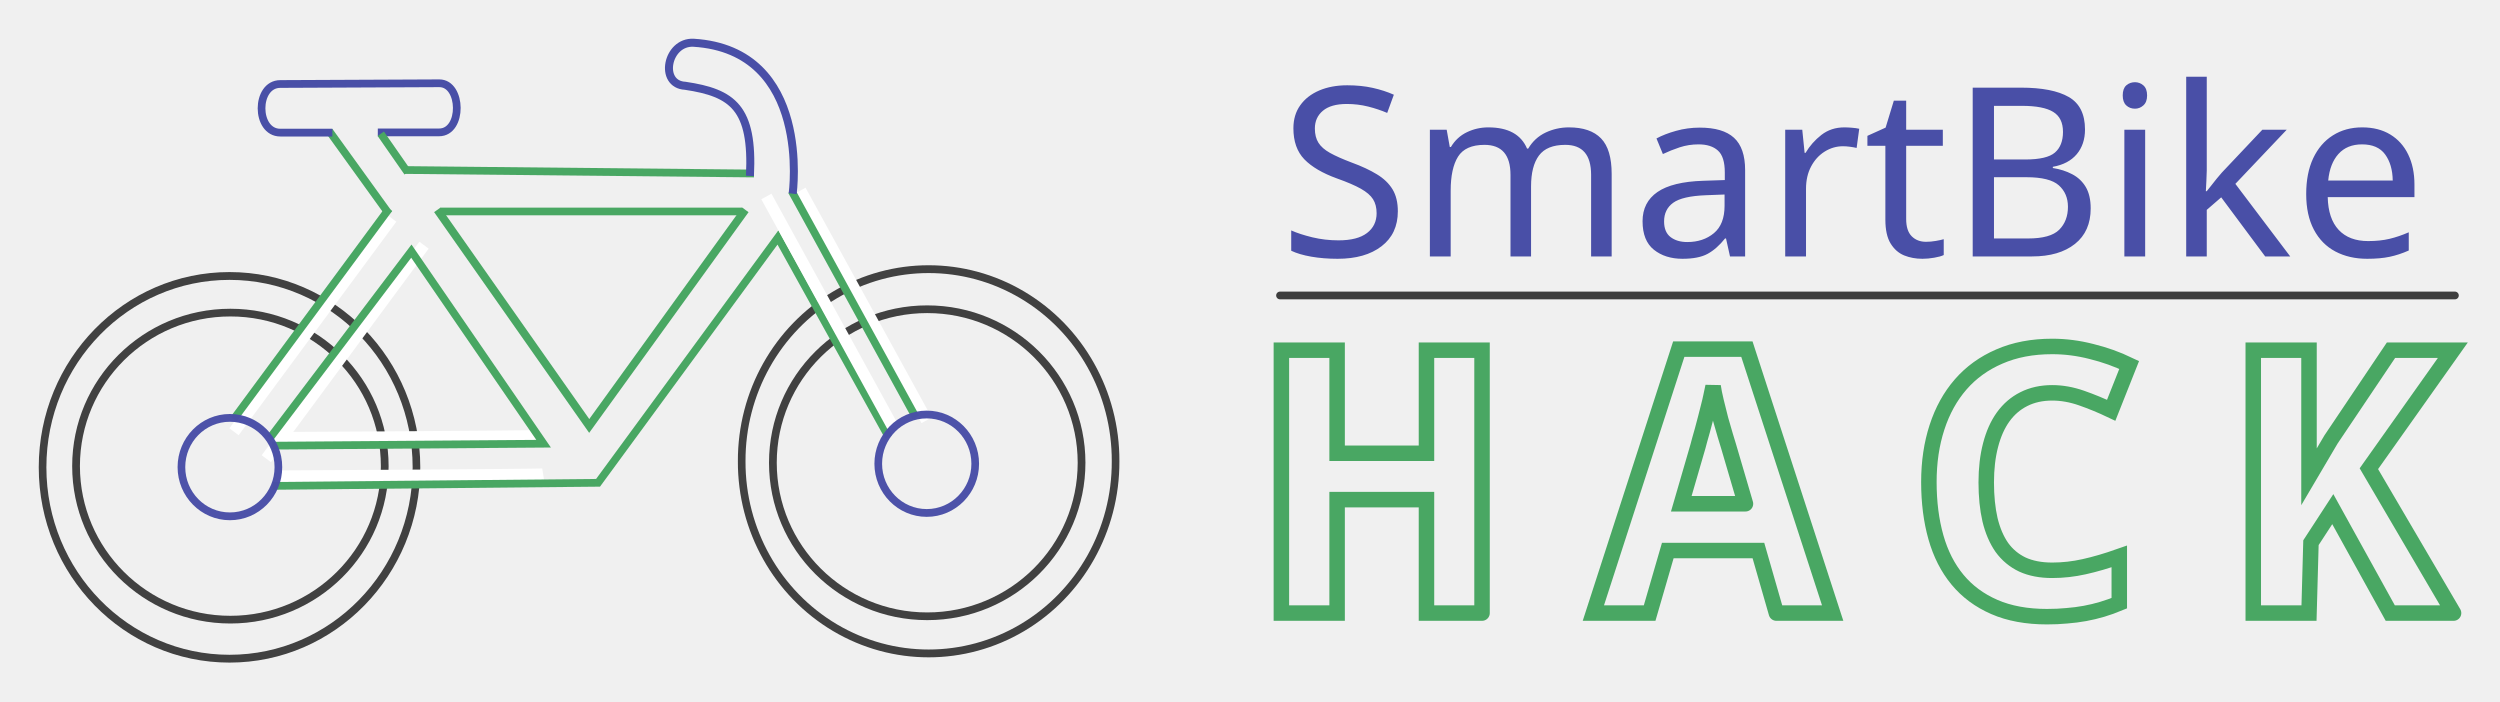
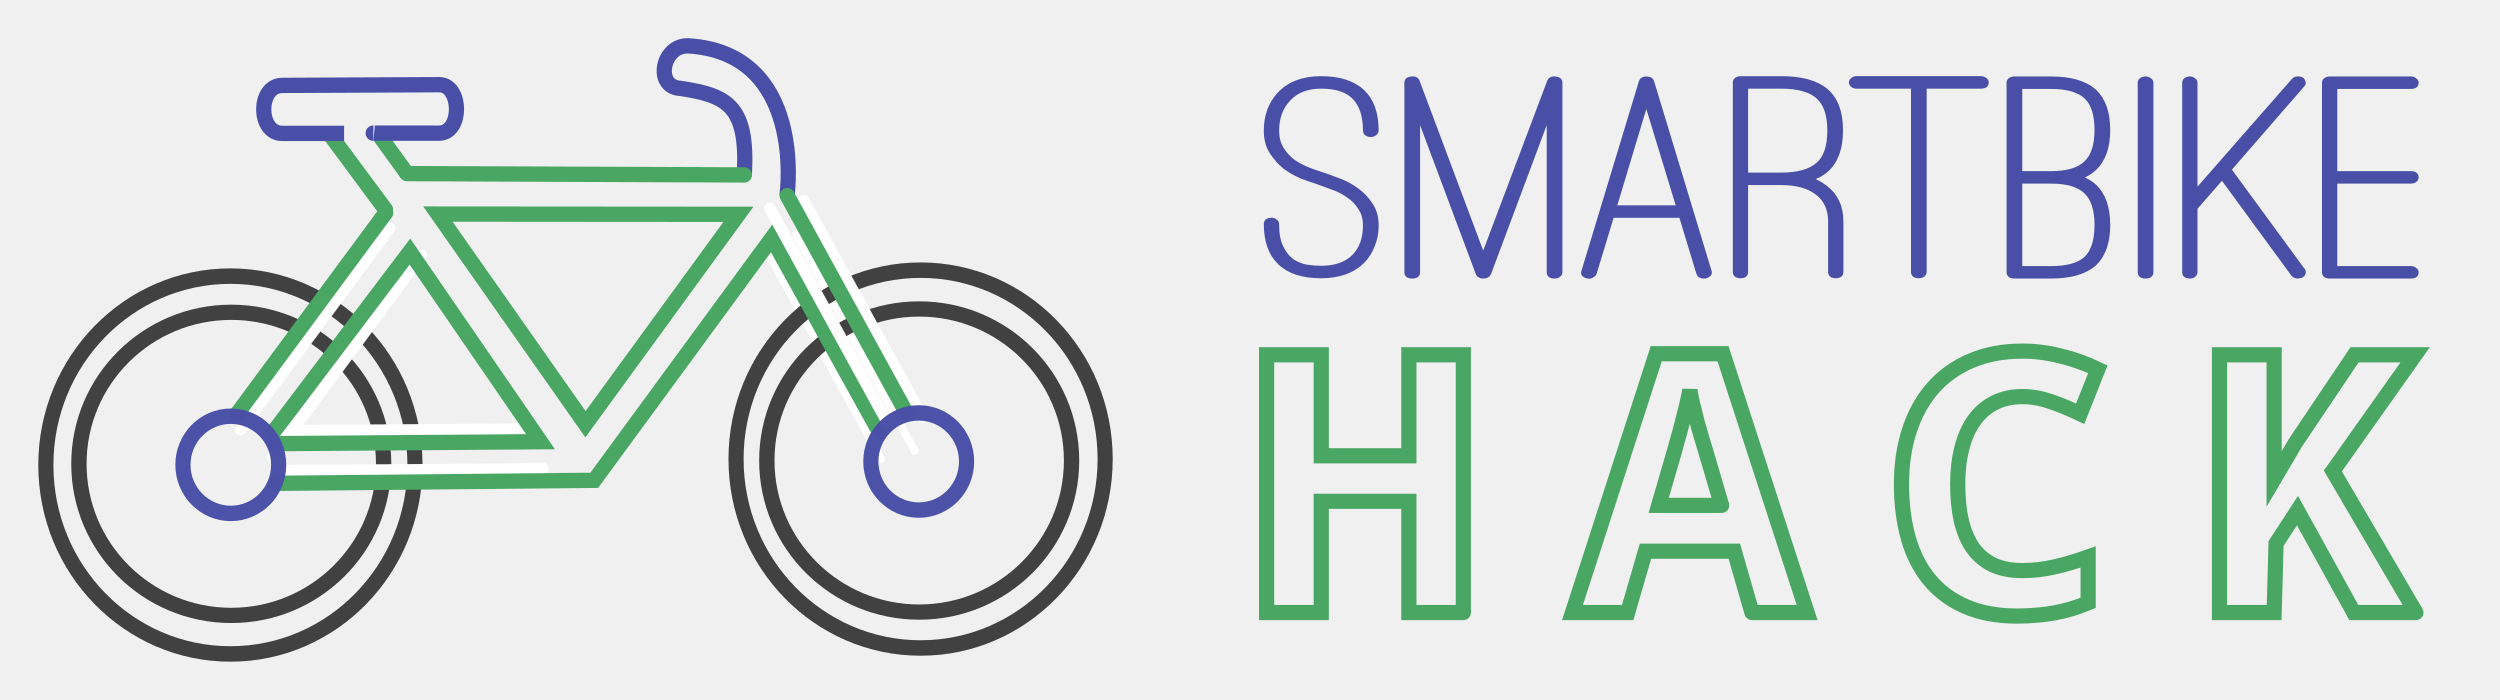
- <svg xmlns="http://www.w3.org/2000/svg" xmlns:ns1="http://www.openswatchbook.org/uri/2009/osb" width="645.913" height="181.181" id="svg2" version="1.1">
+ <svg xmlns="http://www.w3.org/2000/svg" xmlns:ns1="http://www.openswatchbook.org/uri/2009/osb" width="654.279" height="183.147" id="svg2" version="1.1">
  <defs id="defs4">
    <marker orient="auto" refY="0" refX="0" id="StopL" style="overflow:visible">
      <path id="path4541" d="M 0,5.65 0,-5.65" style="fill:none;stroke:#000000;stroke-width:1pt" transform="scale(0.8,0.8)" />
    </marker>
    <marker orient="auto" refY="0" refX="0" id="Torso" style="overflow:visible">
      <g id="g4584" transform="scale(0.7,0.7)">
        <path id="path4586" d="m -4.779,-3.24 c 2.35,0.366 5.3,1.938 5.037,3.627 C -0.005,2.078 -2.213,2.618 -4.563,2.252 -6.913,1.886 -8.521,0.752 -8.258,-0.938 -7.995,-2.628 -7.13,-3.605 -4.779,-3.24 z" style="fill:none;stroke:#000000;stroke-width:1.25" />
        <path id="path4588" d="M 4.46,0.089 C -2.556,-4.378 5.225,-3.906 -0.848,-8.72" style="fill:none;stroke:#000000;stroke-width:1pt" />
        <path id="path4590" d="M 4.93,0.058 C -1.387,1.749 1.803,5.478 -4.945,7.546" style="fill:none;stroke:#000000;stroke-width:1pt" />
        <rect id="rect4592" transform="matrix(0.527536,-0.849533,0.887668,0.460484,0,0)" y="-1.741" x="-10.392" height="2.761" width="2.637" style="fill-rule:evenodd;stroke-width:1pt" />
        <rect id="rect4594" transform="matrix(0.671205,-0.741272,0.790802,0.612072,0,0)" y="-7.963" x="4.959" height="2.861" width="2.733" style="fill-rule:evenodd;stroke-width:1pt" />
        <path id="path4596" transform="matrix(0,-1.109517,1.109517,0,25.96648,19.71619)" d="m 16.78,-28.685 a 0.607,0.607 0 1 0 -1.215,0 0.607,0.607 0 1 0 1.215,0 z" style="fill:#ff0000;fill-opacity:0.75;fill-rule:evenodd;stroke:#000000;stroke-width:1pt" />
        <path id="path4598" transform="matrix(0,-1.109517,1.109517,0,26.8245,16.99126)" d="m 16.78,-28.685 a 0.607,0.607 0 1 0 -1.215,0 0.607,0.607 0 1 0 1.215,0 z" style="fill:#ff0000;fill-opacity:0.75;fill-rule:evenodd;stroke:#000000;stroke-width:1pt" />
      </g>
    </marker>
    <marker orient="auto" refY="0" refX="0" id="Arrow1Mend" style="overflow:visible">
      <path id="path4381" d="M 0,0 5,-5 -12.5,0 5,5 0,0 z" style="fill-rule:evenodd;stroke:#000000;stroke-width:1pt" transform="matrix(-0.4,0,0,-0.4,-4,0)" />
    </marker>
    <marker orient="auto" refY="0" refX="0" id="Arrow1Send" style="overflow:visible">
      <path id="path4387" d="M 0,0 5,-5 -12.5,0 5,5 0,0 z" style="fill-rule:evenodd;stroke:#000000;stroke-width:1pt" transform="matrix(-0.2,0,0,-0.2,-1.2,0)" />
    </marker>
    <marker orient="auto" refY="0" refX="0" id="Arrow1Lstart" style="overflow:visible">
      <path id="path4372" d="M 0,0 5,-5 -12.5,0 5,5 0,0 z" style="fill-rule:evenodd;stroke:#000000;stroke-width:1pt" transform="matrix(0.8,0,0,0.8,10,0)" />
    </marker>
    <linearGradient id="linearGradient3773" ns1:paint="solid">
      <stop style="stop-color:#000000;stop-opacity:1;" offset="0" id="stop3775" />
    </linearGradient>
+     <filter id="filter8454" color-interpolation-filters="sRGB">
+       <feGaussianBlur stdDeviation="1.518" id="feGaussianBlur8456" />
+     </filter>
  </defs>
-   <g id="layer1" transform="translate(-32.83515,-397.8918)">
-     <g id="g4206" transform="matrix(-0.9948529,0,0,1,358.6966,38.47861)" style="stroke:#49a763;stroke-opacity:1">
-       <path d="m 365,513.076 a 61.429,61.429 0 1 1 -122.857,0 61.429,61.429 0 1 1 122.857,0 z" id="path2985-9-9-5-5" style="opacity:0.98;fill:none;stroke:#3d3d3d;stroke-width:2.508;stroke-linecap:round;stroke-linejoin:bevel;stroke-miterlimit:4;stroke-opacity:1;stroke-dasharray:none" transform="matrix(0.790351,0,0,0.8048467,-153.55,65.64761)" />
-       <path d="m 365,513.076 c 0,33.926 -27.503,61.429 -61.429,61.429 -33.926,0 -61.429,-27.503 -61.429,-61.429 0,-33.926 27.503,-61.429 61.429,-61.429 33.926,0 61.429,27.503 61.429,61.429 z" id="path2985-9-9-3" style="opacity:0.98;fill:none;stroke:#3d3d3d;stroke-width:3.081;stroke-linecap:round;stroke-linejoin:bevel;stroke-miterlimit:4;stroke-opacity:1;stroke-dasharray:none" transform="matrix(0.6525053,0,0,0.6457073,-111.3351,147.6771)" />
-       <path d="m 365,513.076 c 0,33.926 -27.503,61.429 -61.429,61.429 -33.926,0 -61.429,-27.503 -61.429,-61.429 0,-33.926 27.503,-61.429 61.429,-61.429 33.926,0 61.429,27.503 61.429,61.429 z" id="path2985-9-9-5" style="opacity:0.98;fill:none;stroke:#3d3d3d;stroke-width:2.508;stroke-linecap:round;stroke-linejoin:bevel;stroke-miterlimit:4;stroke-opacity:1;stroke-dasharray:none" transform="matrix(0.790351,0,0,0.8048467,28.01496,67.20818)" />
-       <path d="m 365,513.076 c 0,33.926 -27.503,61.429 -61.429,61.429 -33.926,0 -61.429,-27.503 -61.429,-61.429 0,-33.926 27.503,-61.429 61.429,-61.429 33.926,0 61.429,27.503 61.429,61.429 z" id="path2985-9-9" style="opacity:0.98;fill:none;stroke:#3d3d3d;stroke-width:3.081;stroke-linecap:round;stroke-linejoin:bevel;stroke-miterlimit:4;stroke-opacity:1;stroke-dasharray:none" transform="matrix(0.6525053,0,0,0.6457073,69.63254,148.5469)" />
-       <path id="path4186-8" d="m 186.491,481.932 c 1.1,0.175 68.025,0.525 68.025,0.525" style="fill:none;stroke:#ffffff;stroke-width:3.01;stroke-linecap:butt;stroke-linejoin:miter;stroke-miterlimit:4;stroke-opacity:1;stroke-dasharray:none" />
-       <path id="path4186" d="m 188.041,472.01 c 1.1,0.175 68.025,0.525 68.025,0.525" style="fill:none;stroke:#ffffff;stroke-width:3.01;stroke-linecap:butt;stroke-linejoin:miter;stroke-miterlimit:4;stroke-opacity:1;stroke-dasharray:none" />
-       <path id="path3966-3" d="M 257.487,476.718 218.325,423.962" style="fill:none;stroke:#ffffff;stroke-width:3;stroke-linecap:square;stroke-linejoin:miter;stroke-miterlimit:4;stroke-opacity:1;stroke-dasharray:none" />
-       <path id="path3966-4" d="M 265.879,469.754 226.718,416.998" style="fill:none;stroke:#ffffff;stroke-width:3;stroke-linecap:square;stroke-linejoin:miter;stroke-miterlimit:4;stroke-opacity:1;stroke-dasharray:none" />
-       <path id="path3974" d="m 97.257,471.432 28.255,-50.667 46.72,63.387 83.493,0.788" style="fill:none;stroke:#49a763;stroke-width:2;stroke-linecap:square;stroke-linejoin:miter;stroke-miterlimit:4;stroke-opacity:1;stroke-dasharray:none" />
-       <path id="path3976" d="m 255.872,474.555 -69.498,-0.505 34.345,-49.75 36.113,47.477" style="fill:none;stroke:#49a763;stroke-width:2;stroke-linecap:square;stroke-linejoin:miter;stroke-miterlimit:4;stroke-opacity:1;stroke-dasharray:none" />
-       <path id="path3966" d="M 266.257,466.891 227.095,414.135" style="fill:none;stroke:#49a763;stroke-width:2;stroke-linecap:square;stroke-linejoin:miter;stroke-miterlimit:4;stroke-opacity:1;stroke-dasharray:none" />
-       <path id="path3972-9-5" d="M 127.793,411.49 96.493,468.234" style="fill:none;stroke:#ffffff;stroke-width:3;stroke-linecap:square;stroke-linejoin:miter;stroke-miterlimit:4;stroke-opacity:1;stroke-dasharray:none" />
-       <path id="path3972-9" d="M 118.938,409.944 87.638,466.688" style="fill:none;stroke:#ffffff;stroke-width:3;stroke-linecap:square;stroke-linejoin:miter;stroke-miterlimit:4;stroke-opacity:1;stroke-dasharray:none" />
-       <path transform="matrix(0.958845,0,0,0.9684604,-25.15455,-26.44895)" d="m 318.703,523.042 c 0,7.253 -5.879,13.132 -13.132,13.132 -7.253,0 -13.132,-5.879 -13.132,-13.132 0,-7.253 5.879,-13.132 13.132,-13.132 7.253,0 13.132,5.879 13.132,13.132 z" id="path3783" style="opacity:0.98;fill:none;stroke:#494fa7;stroke-width:2.075;stroke-linecap:round;stroke-linejoin:bevel;stroke-miterlimit:4;stroke-opacity:1;stroke-dasharray:none" />
-       <path id="path3968" d="m 227.158,413.82 14.299,-19.729" style="fill:none;stroke:#49a763;stroke-width:2;stroke-linecap:square;stroke-linejoin:miter;stroke-miterlimit:4;stroke-opacity:1;stroke-dasharray:none" />
-       <path id="path3970" d="m 221.505,403.347 -88.767,0.884" style="fill:none;stroke:#49a763;stroke-width:2;stroke-linecap:square;stroke-linejoin:miter;stroke-miterlimit:4;stroke-opacity:1;stroke-dasharray:none" />
-       <path id="path3972" d="M 121.471,409.653 90.171,466.396" style="fill:none;stroke:#49a763;stroke-width:2;stroke-linecap:square;stroke-linejoin:miter;stroke-miterlimit:4;stroke-opacity:1;stroke-dasharray:none" />
-       <path id="path3978" d="m 213.361,414.467 -38.834,54.998 -39.93,-55" style="fill:none;stroke:#49a763;stroke-width:2.078;stroke-linecap:square;stroke-linejoin:miter;stroke-miterlimit:4;stroke-opacity:1;stroke-dasharray:none" />
-       <path id="path4023" d="m 132.783,404.864 c -0.879,-17.628 4.489,-21.456 16.813,-23.287 6.878,-0.351 4.772,-11.448 -2.154,-11.121 -30.862,1.887 -25.751,38.992 -25.751,38.992" style="fill:none;stroke:#494fa7;stroke-width:2.078;stroke-linecap:butt;stroke-linejoin:miter;stroke-miterlimit:3.6;stroke-opacity:1;stroke-dasharray:none" />
-       <path id="path4025" d="m 134.85,414.048 78.252,0" style="fill:none;stroke:#49a763;stroke-width:1.984;stroke-linecap:butt;stroke-linejoin:miter;stroke-miterlimit:4;stroke-opacity:1;stroke-dasharray:none" />
-       <path id="path4051" d="m 241.237,393.68 c 3.094,0 13.511,0 13.511,0 6.502,0 6.502,-12.564 0,-12.564 l -41.29,-0.189 c -5.957,0 -6.179,12.69 0.063,12.69 l 15.91,0" style="fill:none;stroke:#494fa7;stroke-width:2;stroke-linecap:butt;stroke-linejoin:miter;stroke-miterlimit:4;stroke-opacity:1;stroke-dasharray:none" />
-       <path transform="matrix(0.958845,0,0,0.9684604,-206.1222,-27.31879)" d="m 318.703,523.042 c 0,7.253 -5.879,13.132 -13.132,13.132 -7.253,0 -13.132,-5.879 -13.132,-13.132 0,-7.253 5.879,-13.132 13.132,-13.132 7.253,0 13.132,5.879 13.132,13.132 z" id="path3783-9" style="opacity:0.98;fill:none;stroke:#494fa7;stroke-width:2.075;stroke-linecap:round;stroke-linejoin:bevel;stroke-miterlimit:4;stroke-opacity:1;stroke-dasharray:none" />
-       <path id="path4112" d="m 221.689,403.931 6.972,-9.962" style="fill:none;stroke:#49a763;stroke-width:2;stroke-linecap:butt;stroke-linejoin:miter;stroke-miterlimit:4;stroke-opacity:1;stroke-dasharray:none" />
+   <g id="layer1" transform="translate(-31.83257,-396.9281)">
+     <g id="g4206" transform="matrix(-0.9948529,0,0,1,358.6966,38.47861)" style="stroke:#49a763;stroke-width:4.01;stroke-linecap:round;stroke-miterlimit:4;stroke-opacity:1;stroke-dasharray:none">
+       <path id="path3972-9-5-3" d="M 128.049,421.829 96.749,478.573" style="fill:none;stroke:#ffffff;stroke-width:2.005;stroke-linecap:round;stroke-linejoin:miter;stroke-miterlimit:4;stroke-opacity:1;stroke-dasharray:none" />
+       <path id="path3972-9-9" d="M 119.195,419.778 87.894,476.521" style="fill:none;stroke:#ffffff;stroke-width:2.005;stroke-linecap:round;stroke-linejoin:miter;stroke-miterlimit:4;stroke-opacity:1;stroke-dasharray:none" />
+       <path id="path4023" d="m 132.719,403.696 c -0.879,-17.628 4.553,-20.288 16.877,-22.119 6.878,-0.351 4.772,-11.448 -2.154,-11.121 -30.862,1.887 -25.973,38.677 -25.973,38.677" style="fill:none;stroke:#494fa7;stroke-width:4.01;stroke-linecap:round;stroke-linejoin:miter;stroke-miterlimit:4;stroke-opacity:1;stroke-dasharray:none" />
+       <path id="path4112" d="m 221.487,403.907 7.142,-9.812" style="fill:none;stroke:#49a763;stroke-width:4.01;stroke-linecap:butt;stroke-linejoin:miter;stroke-miterlimit:4;stroke-opacity:1;stroke-dasharray:none" />
+       <path d="m 365,513.076 c 0,33.926 -27.503,61.429 -61.429,61.429 -33.926,0 -61.429,-27.503 -61.429,-61.429 0,-33.926 27.503,-61.429 61.429,-61.429 33.926,0 61.429,27.503 61.429,61.429 z" id="path2985-9-9-5-5" style="opacity:0.98;fill:none;stroke:#3d3d3d;stroke-width:5.028;stroke-linecap:round;stroke-linejoin:bevel;stroke-miterlimit:4;stroke-opacity:1;stroke-dasharray:none" transform="matrix(0.790351,0,0,0.8048467,-153.55,65.64761)" />
+       <path d="m 365,513.076 c 0,33.926 -27.503,61.429 -61.429,61.429 -33.926,0 -61.429,-27.503 -61.429,-61.429 0,-33.926 27.503,-61.429 61.429,-61.429 33.926,0 61.429,27.503 61.429,61.429 z" id="path2985-9-9-3" style="opacity:0.98;fill:none;stroke:#3d3d3d;stroke-width:6.178;stroke-linecap:round;stroke-linejoin:bevel;stroke-miterlimit:4;stroke-opacity:1;stroke-dasharray:none" transform="matrix(0.6525053,0,0,0.6457073,-111.3351,147.6771)" />
+       <path d="m 365,513.076 c 0,33.926 -27.503,61.429 -61.429,61.429 -33.926,0 -61.429,-27.503 -61.429,-61.429 0,-33.926 27.503,-61.429 61.429,-61.429 33.926,0 61.429,27.503 61.429,61.429 z" id="path2985-9-9-5" style="opacity:0.98;fill:none;stroke:#3d3d3d;stroke-width:5.028;stroke-linecap:round;stroke-linejoin:bevel;stroke-miterlimit:4;stroke-opacity:1;stroke-dasharray:none" transform="matrix(0.790351,0,0,0.8048467,28.01496,67.20818)" />
+       <path d="m 365,513.076 c 0,33.926 -27.503,61.429 -61.429,61.429 -33.926,0 -61.429,-27.503 -61.429,-61.429 0,-33.926 27.503,-61.429 61.429,-61.429 33.926,0 61.429,27.503 61.429,61.429 z" id="path2985-9-9" style="opacity:0.98;fill:none;stroke:#3d3d3d;stroke-width:6.178;stroke-linecap:round;stroke-linejoin:bevel;stroke-miterlimit:4;stroke-opacity:1;stroke-dasharray:none" transform="matrix(0.6525053,0,0,0.6457073,69.63254,148.5469)" />
+       <path id="path4186-8" d="m 185.706,481.084 c 1.1,0.175 68.025,0.525 68.025,0.525" style="fill:none;stroke:#ffffff;stroke-width:3.008;stroke-linecap:round;stroke-linejoin:miter;stroke-miterlimit:4;stroke-opacity:1;stroke-dasharray:none" />
+       <path id="path4186" d="m 188.424,470.66 c 1.1,0.175 68.025,0.525 68.025,0.525" style="fill:none;stroke:#ffffff;stroke-width:3.008;stroke-linecap:round;stroke-linejoin:miter;stroke-miterlimit:4;stroke-opacity:1;stroke-dasharray:none" />
+       <path id="path3966-3" d="M 256.852,478.061 217.69,425.305" style="fill:none;stroke:#ffffff;stroke-width:3.008;stroke-linecap:round;stroke-linejoin:miter;stroke-miterlimit:4;stroke-opacity:1;stroke-dasharray:none" />
+       <path id="path3966-4" d="M 265.245,470.918 226.083,418.162" style="fill:none;stroke:#ffffff;stroke-width:3.008;stroke-linecap:round;stroke-linejoin:miter;stroke-miterlimit:4;stroke-opacity:1;stroke-dasharray:none" />
+       <path id="path3974" d="m 97.257,471.432 28.255,-50.667 46.72,63.387 83.493,0.788" style="fill:none;stroke:#49a763;stroke-width:4.01;stroke-linecap:round;stroke-linejoin:miter;stroke-miterlimit:4;stroke-opacity:1;stroke-dasharray:none" />
+       <path id="path3976" d="m 255.872,474.555 -69.498,-0.505 34.345,-49.75 36.113,47.477" style="fill:none;stroke:#49a763;stroke-width:4.01;stroke-linecap:round;stroke-linejoin:miter;stroke-miterlimit:4;stroke-opacity:1;stroke-dasharray:none" />
+       <path style="fill:none;stroke:#49a763;stroke-width:4;stroke-linecap:square;stroke-linejoin:round;stroke-miterlimit:4;stroke-opacity:1;stroke-dasharray:none" d="M 85.656,34.688 99.875,53.875 85.656,34.688 z M 99.938,54.719 61.094,107.281 99.938,54.719 z" transform="matrix(-1.005174,0,0,1,327.5474,359.4132)" id="path3966" />
+       <path id="path3972-9-5" d="M 126.016,412.993 94.716,469.737" style="fill:none;stroke:#ffffff;stroke-width:3.008;stroke-linecap:round;stroke-linejoin:miter;stroke-miterlimit:4;stroke-opacity:1;stroke-dasharray:none" />
+       <path id="path3972-9" d="M 117.161,410.941 85.861,467.685" style="fill:none;stroke:#ffffff;stroke-width:3.008;stroke-linecap:round;stroke-linejoin:miter;stroke-miterlimit:4;stroke-opacity:1;stroke-dasharray:none" />
+       <path transform="matrix(0.958845,0,0,0.9684604,-25.15455,-26.44895)" d="m 318.703,523.042 c 0,7.253 -5.879,13.132 -13.132,13.132 -7.253,0 -13.132,-5.879 -13.132,-13.132 0,-7.253 5.879,-13.132 13.132,-13.132 7.253,0 13.132,5.879 13.132,13.132 z" id="path3783" style="opacity:0.98;fill:none;stroke:#494fa7;stroke-width:4.162;stroke-linecap:round;stroke-linejoin:bevel;stroke-miterlimit:4;stroke-opacity:1;stroke-dasharray:none" />
+       <path id="path3970" d="m 221.505,403.883 -88.767,0.348" style="fill:none;stroke:#49a763;stroke-width:4.01;stroke-linecap:round;stroke-linejoin:miter;stroke-miterlimit:4;stroke-opacity:1;stroke-dasharray:none" />
+       <path id="path3972" d="M 121.471,409.653 90.171,466.396" style="fill:none;stroke:#49a763;stroke-width:4.01;stroke-linecap:round;stroke-linejoin:miter;stroke-miterlimit:4;stroke-opacity:1;stroke-dasharray:none" />
+       <path style="fill:none;stroke:#49a763;stroke-width:4;stroke-linecap:round;stroke-linejoin:miter;stroke-miterlimit:4;stroke-opacity:1;stroke-dasharray:none" d="m 113.594,55.062 38.625,55 L 192.25,55.125 z" transform="matrix(-1.005174,0,0,1,327.5474,359.4132)" id="path3978" />
+       <path id="path4051" d="m 238.032,393.364 c 3.094,0 16.271,0 16.271,0 6.502,0 6.502,-12.564 0,-12.564 l -41.29,-0.189 c -5.957,0 -6.179,12.69 0.063,12.69 0,0 18.575,-0.032 17.274,0" style="fill:none;stroke:#494fa7;stroke-width:4.01;stroke-linecap:butt;stroke-linejoin:miter;stroke-miterlimit:4;stroke-opacity:1;stroke-dasharray:none" />
+       <path transform="matrix(0.958845,0,0,0.9684604,-206.1222,-27.31879)" d="m 318.703,523.042 c 0,7.253 -5.879,13.132 -13.132,13.132 -7.253,0 -13.132,-5.879 -13.132,-13.132 0,-7.253 5.879,-13.132 13.132,-13.132 7.253,0 13.132,5.879 13.132,13.132 z" id="path3783-9" style="opacity:0.98;fill:none;stroke:#494fa7;stroke-width:4.162;stroke-linecap:round;stroke-linejoin:bevel;stroke-miterlimit:4;stroke-opacity:1;stroke-dasharray:none" />
    </g>
    <g id="g4327" transform="translate(0,4.614299)">
-       <text id="text4271" y="459.531" x="363.332" style="font-size:61.071px;font-style:normal;font-variant:normal;font-weight:normal;font-stretch:normal;text-align:start;line-height:125%;letter-spacing:-0.598px;word-spacing:0px;writing-mode:lr-tb;text-anchor:start;fill:#494fa7;fill-opacity:1;stroke:none;font-family:Sans;-inkscape-font-specification:Sans" xml:space="preserve">
-         <tspan style="font-style:normal;font-variant:normal;font-weight:normal;font-stretch:normal;letter-spacing:0.22px;fill:#494fa7;fill-opacity:1;stroke:none;font-family:Droid Serif;-inkscape-font-specification:Droid Serif" y="459.531" x="363.332" id="tspan4273">SmartBike</tspan>
-         <tspan id="tspan4281" rotate="0" style="font-style:normal;font-variant:normal;font-weight:normal;font-stretch:normal;letter-spacing:0.22px;fill:#494fa7;fill-opacity:1;stroke:none;font-family:Droid Serif;-inkscape-font-specification:Droid Serif" y="535.87" x="363.332" />
-       </text>
-       <g style="font-size:54.767px;font-style:normal;font-variant:normal;font-weight:normal;font-stretch:normal;text-align:start;line-height:125%;letter-spacing:-0.537px;word-spacing:0px;writing-mode:lr-tb;text-anchor:start;fill:#000000;fill-opacity:1;stroke:none;font-family:Sans;-inkscape-font-specification:Sans" id="text4271-3">
-         <path d="m 415.74,551.676 -14.354,0 0,-29.311 -23.087,0 0,29.311 -14.4,0 0,-67.913 14.4,0 0,26.617 23.087,0 0,-26.617 14.354,0 0,67.913" style="font-size:95.134px;font-weight:bold;letter-spacing:20.216px;fill:none;stroke:#49a763;stroke-width:4;stroke-linecap:round;stroke-miterlimit:4;stroke-opacity:1;stroke-dasharray:none;font-family:Droid Sans;-inkscape-font-specification:Droid Sans Bold" id="path4336" />
-         <path d="m 491.792,551.676 -4.645,-16.165 -23.412,0 -4.692,16.165 -14.539,0 22.065,-68.191 17.605,0 22.158,68.191 -14.539,0 m -7.99,-28.243 -4.366,-14.865 c -0.186,-0.557 -0.465,-1.471 -0.836,-2.741 -0.372,-1.27 -0.774,-2.663 -1.208,-4.181 -0.403,-1.548 -0.79,-3.097 -1.161,-4.645 -0.372,-1.548 -0.635,-2.864 -0.79,-3.948 -0.124,0.681 -0.294,1.487 -0.511,2.416 -0.186,0.929 -0.418,1.92 -0.697,2.973 -0.248,1.022 -0.511,2.059 -0.79,3.112 -0.279,1.053 -0.542,2.044 -0.79,2.973 -0.248,0.929 -0.48,1.75 -0.697,2.462 -0.186,0.712 -0.325,1.239 -0.418,1.579 l -4.32,14.865 16.583,0" style="font-size:95.134px;font-weight:bold;letter-spacing:20.216px;fill:none;stroke:#49a763;stroke-width:4;stroke-linecap:round;stroke-miterlimit:4;stroke-opacity:1;stroke-dasharray:none;font-family:Droid Sans;-inkscape-font-specification:Droid Sans Bold" id="path4338" />
-         <path d="m 563.058,494.772 c -2.756,6e-5 -5.203,0.542 -7.339,1.626 -2.106,1.053 -3.886,2.586 -5.342,4.599 -1.425,1.982 -2.508,4.413 -3.252,7.293 -0.743,2.849 -1.115,6.054 -1.115,9.616 -2e-5,3.623 0.325,6.844 0.975,9.662 0.681,2.818 1.703,5.203 3.066,7.154 1.394,1.92 3.159,3.391 5.296,4.413 2.168,0.991 4.738,1.486 7.711,1.486 2.756,10e-6 5.512,-0.31 8.268,-0.929 2.787,-0.619 5.806,-1.502 9.058,-2.648 l 0,12.078 c -1.487,0.619 -2.958,1.146 -4.413,1.579 -1.456,0.434 -2.942,0.79 -4.459,1.068 -1.517,0.279 -3.081,0.48 -4.692,0.604 -1.579,0.155 -3.283,0.232 -5.11,0.232 -5.234,0 -9.77,-0.836 -13.61,-2.508 -3.84,-1.672 -7.014,-4.026 -9.523,-7.061 -2.508,-3.035 -4.366,-6.689 -5.574,-10.963 -1.208,-4.274 -1.812,-9.027 -1.812,-14.261 -10e-6,-5.141 0.697,-9.848 2.09,-14.121 1.394,-4.304 3.437,-8.005 6.132,-11.102 2.694,-3.097 6.023,-5.497 9.987,-7.2 3.964,-1.734 8.516,-2.601 13.657,-2.601 3.375,7e-5 6.751,0.434 10.127,1.301 3.406,0.836 6.658,1.997 9.755,3.484 l -4.645,11.706 c -2.539,-1.208 -5.094,-2.261 -7.665,-3.159 -2.57,-0.898 -5.094,-1.347 -7.572,-1.347" style="font-size:95.134px;font-weight:bold;letter-spacing:20.216px;fill:none;stroke:#49a763;stroke-width:4;stroke-linecap:round;stroke-miterlimit:4;stroke-opacity:1;stroke-dasharray:none;font-family:Droid Sans;-inkscape-font-specification:Droid Sans Bold" id="path4340" />
-         <path d="m 666.748,551.676 -16.351,0 -14.85,-26.854 -5.641,8.667 -0.505,18.187 -14.4,0 0,-67.913 14.4,0 0,32.702 5.667,-9.616 15.515,-23.087 15.979,0 -21.693,30.612 21.879,37.301" style="font-size:95.134px;font-weight:bold;letter-spacing:20.216px;fill:none;stroke:#49a763;stroke-width:4;stroke-linecap:round;stroke-miterlimit:4;stroke-opacity:1;stroke-dasharray:none;font-family:Droid Sans;-inkscape-font-specification:Droid Sans Bold" id="path4342" />
+       <g id="g8562" transform="translate(0,-1.701157)">
+         <g id="g8605" transform="translate(0,2.743597)">
+           <g id="g8638" transform="translate(0,3.239022)">
+             <g id="g8656" transform="translate(10,-3)">
+               <g id="g8713" transform="translate(0,9.681126)">
+                 <g id="flowRoot8674" style="font-size:40px;font-style:normal;font-variant:normal;font-weight:normal;font-stretch:normal;text-align:start;line-height:125%;letter-spacing:0px;word-spacing:0px;writing-mode:lr-tb;text-anchor:start;fill:#494fa7;fill-opacity:1;stroke:none;font-family:Sans;-inkscape-font-specification:Sans" transform="matrix(2.522795,0,0,2.522795,-473.856,318.241)">
+                   <g id="g8771" transform="translate(0,-3.354182)">
+                     <g id="g8621" transform="matrix(0.3963857,0,0,0.3963857,183.3978,-124.3685)">
+                       <path d="m 415.986,545.635 -14.255,0 0,-29.111 -22.929,0 0,29.111 -14.302,0 0,-67.448 14.302,0 0,26.435 22.929,0 0,-26.435 14.255,0 0,67.448" style="font-size:95.134px;font-style:normal;font-variant:normal;font-weight:bold;font-stretch:normal;text-align:start;line-height:125%;letter-spacing:20.216px;word-spacing:0px;writing-mode:lr-tb;text-anchor:start;fill:none;stroke:#49a763;stroke-width:3.973;stroke-linecap:round;stroke-miterlimit:4;stroke-opacity:1;stroke-dasharray:none;font-family:Droid Sans;-inkscape-font-specification:Droid Sans Bold" id="path4336" />
+                       <path d="m 491.517,545.635 -4.613,-16.055 -23.252,0 -4.66,16.055 -14.44,0 21.914,-67.725 17.485,0 22.006,67.725 -14.44,0 m -7.935,-28.05 -4.337,-14.763 c -0.185,-0.554 -0.461,-1.461 -0.83,-2.722 -0.369,-1.261 -0.769,-2.645 -1.199,-4.152 -0.4,-1.538 -0.784,-3.076 -1.153,-4.613 -0.369,-1.538 -0.631,-2.845 -0.784,-3.921 -0.123,0.677 -0.292,1.476 -0.507,2.399 -0.185,0.923 -0.415,1.907 -0.692,2.953 -0.246,1.015 -0.508,2.045 -0.784,3.091 -0.277,1.046 -0.538,2.03 -0.784,2.953 -0.246,0.923 -0.477,1.738 -0.692,2.445 -0.185,0.707 -0.323,1.23 -0.415,1.569 l -4.29,14.763 16.47,0" style="font-size:95.134px;font-style:normal;font-variant:normal;font-weight:bold;font-stretch:normal;text-align:start;line-height:125%;letter-spacing:20.216px;word-spacing:0px;writing-mode:lr-tb;text-anchor:start;fill:none;stroke:#49a763;stroke-width:3.973;stroke-linecap:round;stroke-miterlimit:4;stroke-opacity:1;stroke-dasharray:none;font-family:Droid Sans;-inkscape-font-specification:Droid Sans Bold" id="path4338" />
+                       <path d="m 562.296,489.121 c -2.737,6e-5 -5.167,0.538 -7.289,1.615 -2.091,1.046 -3.86,2.568 -5.305,4.567 -1.415,1.968 -2.491,4.383 -3.229,7.243 -0.738,2.83 -1.107,6.013 -1.107,9.55 -2e-5,3.599 0.323,6.797 0.969,9.596 0.677,2.799 1.692,5.167 3.045,7.105 1.384,1.907 3.137,3.368 5.259,4.383 2.153,0.984 4.706,1.476 7.658,1.476 2.737,1e-5 5.475,-0.308 8.212,-0.923 2.768,-0.615 5.767,-1.492 8.996,-2.63 l 0,11.995 c -1.476,0.615 -2.937,1.138 -4.383,1.569 -1.446,0.431 -2.922,0.784 -4.429,1.061 -1.507,0.277 -3.06,0.477 -4.66,0.6 -1.569,0.154 -3.26,0.231 -5.075,0.231 -5.198,0 -9.704,-0.83 -13.517,-2.491 -3.814,-1.661 -6.966,-3.998 -9.457,-7.012 -2.491,-3.014 -4.337,-6.643 -5.536,-10.888 -1.2,-4.244 -1.799,-8.965 -1.799,-14.163 -1e-5,-5.105 0.692,-9.78 2.076,-14.025 1.384,-4.275 3.414,-7.95 6.09,-11.026 2.676,-3.076 5.982,-5.459 9.919,-7.151 3.937,-1.722 8.458,-2.583 13.563,-2.584 3.352,7e-5 6.705,0.431 10.057,1.292 3.383,0.83 6.612,1.984 9.688,3.46 l -4.613,11.626 c -2.522,-1.199 -5.059,-2.245 -7.612,-3.137 -2.553,-0.892 -5.059,-1.338 -7.52,-1.338" style="font-size:95.134px;font-style:normal;font-variant:normal;font-weight:bold;font-stretch:normal;text-align:start;line-height:125%;letter-spacing:20.216px;word-spacing:0px;writing-mode:lr-tb;text-anchor:start;fill:none;stroke:#49a763;stroke-width:3.973;stroke-linecap:round;stroke-miterlimit:4;stroke-opacity:1;stroke-dasharray:none;font-family:Droid Sans;-inkscape-font-specification:Droid Sans Bold" id="path4340" />
+                       <path d="m 665.276,545.635 -16.239,0 -14.749,-26.67 -5.602,8.608 -0.502,18.063 -14.302,0 0,-67.448 14.302,0 0,32.478 5.628,-9.55 15.409,-22.929 15.87,0 -21.545,30.402 21.729,37.046" style="font-size:95.134px;font-style:normal;font-variant:normal;font-weight:bold;font-stretch:normal;text-align:start;line-height:125%;letter-spacing:20.216px;word-spacing:0px;writing-mode:lr-tb;text-anchor:start;fill:none;stroke:#49a763;stroke-width:3.973;stroke-linecap:round;stroke-miterlimit:4;stroke-opacity:1;stroke-dasharray:none;font-family:Droid Sans;-inkscape-font-specification:Droid Sans Bold" id="path4342" />
+                     </g>
+                     <path id="path4325" d="m 347.386,470.101 303.551,0" style="fill:none;stroke:#3d3d3d;stroke-width:3.391;stroke-linecap:round;stroke-linejoin:miter;stroke-miterlimit:4;stroke-opacity:1;stroke-dasharray:none;stroke-dashoffset:0;marker-start:none;marker-mid:none;marker-end:none;filter:url(#filter8454)" transform="matrix(0.4091443,0,0,0.4091443,183.263,-131.2776)" />
+                     <g id="g8754">
+                       <path id="path8695" style="font-weight:500;fill:#494fa7;fill-opacity:1;stroke:#494fa7;stroke-width:0.347;stroke-miterlimit:4;stroke-opacity:1;stroke-dasharray:none;font-family:Ostrich Sans Rounded;-inkscape-font-specification:Ostrich Sans Rounded Medium" d="m 333.528,57.063 c -1.921,0 -3.361,-0.469 -4.322,-1.407 -0.96,-0.918 -1.441,-2.264 -1.441,-4.038 0,-0.326 0.213,-0.489 0.64,-0.489 0.16,6e-6 0.293,0.051 0.4,0.153 0.133,0.082 0.2,0.194 0.2,0.337 0,0.999 0.147,1.795 0.44,2.386 0.293,0.591 0.654,1.05 1.08,1.377 0.454,0.306 0.947,0.51 1.481,0.612 0.534,0.082 1.04,0.122 1.521,0.122 1.441,10e-7 2.548,-0.377 3.321,-1.132 0.8,-0.775 1.2,-1.846 1.2,-3.212 -1e-5,-0.734 -0.173,-1.346 -0.52,-1.835 -0.32,-0.51 -0.72,-0.918 -1.2,-1.224 -0.454,-0.326 -0.934,-0.581 -1.441,-0.765 -0.507,-0.184 -0.92,-0.336 -1.241,-0.459 l -0.68,-0.245 c -0.4,-0.122 -0.894,-0.296 -1.481,-0.52 -0.587,-0.245 -1.16,-0.571 -1.721,-0.979 -0.534,-0.428 -1,-0.948 -1.401,-1.56 -0.4,-0.612 -0.6,-1.366 -0.6,-2.264 0,-1.55 0.467,-2.825 1.401,-3.824 1.04,-1.101 2.494,-1.652 4.362,-1.652 1.921,2.1e-5 3.375,0.469 4.362,1.407 0.96,0.918 1.441,2.274 1.441,4.069 -10e-6,0.122 -0.067,0.235 -0.2,0.337 -0.107,0.102 -0.253,0.153 -0.44,0.153 -0.187,1.4e-5 -0.347,-0.051 -0.48,-0.153 -0.107,-0.102 -0.16,-0.214 -0.16,-0.337 -1e-5,-1.55 -0.387,-2.702 -1.16,-3.457 -0.72,-0.714 -1.841,-1.071 -3.361,-1.071 -1.414,2e-5 -2.521,0.428 -3.321,1.285 -0.8,0.836 -1.2,1.917 -1.2,3.243 0,0.734 0.16,1.356 0.48,1.866 0.32,0.51 0.707,0.938 1.16,1.285 0.48,0.326 0.974,0.591 1.481,0.795 0.507,0.204 0.96,0.367 1.361,0.489 l 0.64,0.214 c 0.347,0.122 0.814,0.296 1.401,0.52 0.587,0.224 1.16,0.54 1.721,0.948 0.56,0.388 1.04,0.887 1.441,1.499 0.427,0.591 0.64,1.336 0.64,2.233 -10e-6,0.755 -0.133,1.448 -0.4,2.08 -0.24,0.632 -0.587,1.183 -1.04,1.652 -1.04,1.04 -2.494,1.56 -4.362,1.56" />
+                       <path id="path8697" style="font-weight:500;fill:#494fa7;fill-opacity:1;stroke:#494fa7;stroke-width:0.347;stroke-miterlimit:4;stroke-opacity:1;stroke-dasharray:none;font-family:Ostrich Sans Rounded;-inkscape-font-specification:Ostrich Sans Rounded Medium" d="m 357.753,57.094 c -0.427,0 -0.64,-0.163 -0.64,-0.489 l 0,-16.214 -6.123,16.367 c -0.107,0.224 -0.32,0.337 -0.64,0.337 -0.293,0 -0.494,-0.112 -0.6,-0.337 l -6.123,-16.367 0,16.214 c 0,0.326 -0.213,0.489 -0.64,0.489 -0.427,0 -0.64,-0.163 -0.64,-0.489 l 0,-19.67 c 0,-0.265 0.187,-0.418 0.56,-0.459 0.347,-0.041 0.574,0.071 0.68,0.337 l 6.763,18.049 6.803,-18.049 c 0.107,-0.265 0.333,-0.377 0.68,-0.337 0.373,0.041 0.56,0.194 0.56,0.459 l 0,19.67 c -2e-5,0.143 -0.067,0.265 -0.2,0.367 -0.133,0.082 -0.28,0.122 -0.44,0.122" />
+                       <path id="path8699" style="font-weight:500;fill:#494fa7;fill-opacity:1;stroke:#494fa7;stroke-width:0.347;stroke-miterlimit:4;stroke-opacity:1;stroke-dasharray:none;font-family:Ostrich Sans Rounded;-inkscape-font-specification:Ostrich Sans Rounded Medium" d="m 373.873,56.512 c 0.053,0.122 0.027,0.245 -0.08,0.367 -0.107,0.102 -0.24,0.173 -0.4,0.214 l -0.16,0 c -0.32,0 -0.52,-0.122 -0.6,-0.367 l -1.801,-5.935 -7.083,0 -1.801,5.935 c -0.053,0.122 -0.16,0.224 -0.32,0.306 -0.133,0.082 -0.28,0.102 -0.44,0.061 -0.187,-0.041 -0.333,-0.112 -0.44,-0.214 -0.08,-0.122 -0.093,-0.245 -0.04,-0.367 l 5.962,-19.67 c 0.08,-0.245 0.28,-0.367 0.6,-0.367 0.347,2.1e-5 0.56,0.122 0.64,0.367 l 5.962,19.67 m -3.321,-6.669 -3.281,-10.768 -3.241,10.768 6.523,0" />
+                       <path id="path8701" style="font-weight:500;fill:#494fa7;fill-opacity:1;stroke:#494fa7;stroke-width:0.347;stroke-miterlimit:4;stroke-opacity:1;stroke-dasharray:none;font-family:Ostrich Sans Rounded;-inkscape-font-specification:Ostrich Sans Rounded Medium" d="m 385.781,47.702 c 1.174,0.857 1.761,2.07 1.761,3.64 l 0,5.231 c -1e-5,0.326 -0.213,0.489 -0.64,0.489 -0.16,0 -0.307,-0.041 -0.44,-0.122 -0.107,-0.102 -0.16,-0.224 -0.16,-0.367 l 0,-5.231 c -10e-6,-1.264 -0.44,-2.233 -1.321,-2.906 -0.88,-0.693 -2.121,-1.04 -3.722,-1.04 l -3.602,0 0,9.178 c 0,0.326 -0.213,0.489 -0.64,0.489 -0.16,0 -0.307,-0.041 -0.44,-0.122 -0.107,-0.102 -0.16,-0.224 -0.16,-0.367 l 0,-19.67 c 0,-0.122 0.053,-0.224 0.16,-0.306 0.133,-0.102 0.28,-0.153 0.44,-0.153 l 4.242,0 c 2.134,2.1e-5 3.708,0.439 4.722,1.315 1.014,0.877 1.521,2.254 1.521,4.13 -2e-5,1.856 -0.494,3.233 -1.481,4.13 -0.427,0.388 -0.974,0.693 -1.641,0.918 0.267,0.102 0.507,0.214 0.72,0.337 0.24,0.122 0.467,0.265 0.68,0.428 m -8.123,-1.254 3.602,0 c 1.734,1.1e-5 3.001,-0.357 3.802,-1.071 0.774,-0.673 1.16,-1.835 1.16,-3.487 -10e-6,-1.591 -0.387,-2.733 -1.16,-3.426 -0.774,-0.714 -2.041,-1.071 -3.802,-1.071 l -3.602,0 0,9.055" />
+                       <path id="path8703" style="font-weight:500;fill:#494fa7;fill-opacity:1;stroke:#494fa7;stroke-width:0.347;stroke-miterlimit:4;stroke-opacity:1;stroke-dasharray:none;font-family:Ostrich Sans Rounded;-inkscape-font-specification:Ostrich Sans Rounded Medium" d="m 401.982,36.444 c 0.187,2.1e-5 0.333,0.051 0.44,0.153 0.133,0.082 0.2,0.184 0.2,0.306 -2e-5,0.326 -0.213,0.489 -0.64,0.489 l -5.802,0 0,19.181 c -10e-6,0.143 -0.067,0.265 -0.2,0.367 -0.133,0.082 -0.28,0.122 -0.44,0.122 -0.427,0 -0.64,-0.163 -0.64,-0.489 l 0,-19.181 -5.842,0 c -0.16,2e-5 -0.293,-0.041 -0.4,-0.122 -0.133,-0.102 -0.2,-0.224 -0.2,-0.367 10e-6,-0.122 0.067,-0.224 0.2,-0.306 0.107,-0.102 0.24,-0.153 0.4,-0.153 l 12.925,0 0,0" />
+                       <path id="path8705" style="font-weight:500;fill:#494fa7;fill-opacity:1;stroke:#494fa7;stroke-width:0.347;stroke-miterlimit:4;stroke-opacity:1;stroke-dasharray:none;font-family:Ostrich Sans Rounded;-inkscape-font-specification:Ostrich Sans Rounded Medium" d="m 412.34,46.784 c 0.587,0.224 1.08,0.52 1.481,0.887 0.934,0.897 1.401,2.243 1.401,4.038 -10e-6,1.795 -0.467,3.141 -1.401,4.038 -0.987,0.897 -2.508,1.346 -4.562,1.346 l -3.802,0 c -0.427,0 -0.64,-0.163 -0.64,-0.489 l 0,-19.67 c 0,-0.122 0.053,-0.224 0.16,-0.306 0.133,-0.102 0.293,-0.153 0.48,-0.153 l 3.802,0 c 2.054,2.1e-5 3.575,0.449 4.562,1.346 0.934,0.897 1.401,2.243 1.401,4.038 -10e-6,1.774 -0.467,3.11 -1.401,4.008 -0.213,0.204 -0.44,0.377 -0.68,0.52 -0.24,0.143 -0.507,0.275 -0.8,0.398 m -6.243,-0.489 3.161,0 c 1.654,10e-6 2.841,-0.347 3.561,-1.04 0.747,-0.693 1.12,-1.825 1.12,-3.396 -10e-6,-1.591 -0.36,-2.723 -1.08,-3.396 -0.72,-0.693 -1.921,-1.04 -3.602,-1.04 l -3.161,0 0,8.872 m 3.161,9.851 c 1.681,10e-7 2.881,-0.337 3.602,-1.01 0.72,-0.693 1.08,-1.835 1.08,-3.426 -10e-6,-1.591 -0.373,-2.733 -1.12,-3.426 -0.72,-0.693 -1.907,-1.04 -3.561,-1.04 l -3.161,0 0,8.902 3.161,0" />
+                       <path id="path8707" style="font-weight:500;fill:#494fa7;fill-opacity:1;stroke:#494fa7;stroke-width:0.347;stroke-miterlimit:4;stroke-opacity:1;stroke-dasharray:none;font-family:Ostrich Sans Rounded;-inkscape-font-specification:Ostrich Sans Rounded Medium" d="m 419.061,57.094 c -0.427,0 -0.64,-0.163 -0.64,-0.489 l 0,-19.67 c 0,-0.122 0.053,-0.224 0.16,-0.306 0.133,-0.102 0.293,-0.153 0.48,-0.153 0.187,2.1e-5 0.333,0.051 0.44,0.153 0.133,0.082 0.2,0.184 0.2,0.306 l 0,19.67 c 0,0.326 -0.213,0.489 -0.64,0.489" />
+                       <path id="path8709" style="font-weight:500;fill:#494fa7;fill-opacity:1;stroke:#494fa7;stroke-width:0.347;stroke-miterlimit:4;stroke-opacity:1;stroke-dasharray:none;font-family:Ostrich Sans Rounded;-inkscape-font-specification:Ostrich Sans Rounded Medium" d="m 435.439,56.39 c 0.08,0.102 0.093,0.224 0.04,0.367 -0.053,0.122 -0.147,0.214 -0.28,0.275 -0.16,0.041 -0.267,0.061 -0.32,0.061 -0.24,0 -0.427,-0.082 -0.56,-0.245 l -7.323,-10.003 -2.721,3.12 0,6.638 c 0,0.143 -0.067,0.265 -0.2,0.367 -0.107,0.082 -0.24,0.122 -0.4,0.122 -0.427,0 -0.64,-0.163 -0.64,-0.489 l 0,-19.67 c 0,-0.122 0.053,-0.224 0.16,-0.306 0.133,-0.102 0.293,-0.153 0.48,-0.153 0.16,2.1e-5 0.293,0.051 0.4,0.153 0.133,0.082 0.2,0.184 0.2,0.306 l 0,11.258 10.084,-11.502 c 0.107,-0.122 0.24,-0.194 0.4,-0.214 0.187,-0.02 0.347,2.1e-5 0.48,0.061 0.133,0.082 0.213,0.194 0.24,0.337 0.053,0.122 0.027,0.235 -0.08,0.337 l -7.603,8.749 7.643,10.432 0,0" />
+                       <path id="path8711" style="font-weight:500;fill:#494fa7;fill-opacity:1;stroke:#494fa7;stroke-width:0.347;stroke-miterlimit:4;stroke-opacity:1;stroke-dasharray:none;font-family:Ostrich Sans Rounded;-inkscape-font-specification:Ostrich Sans Rounded Medium" d="m 438.775,47.243 0,8.902 7.803,0 c 0.187,10e-7 0.333,0.051 0.44,0.153 0.133,0.082 0.2,0.184 0.2,0.306 -10e-6,0.326 -0.213,0.489 -0.64,0.489 l -8.403,0 c -0.427,0 -0.64,-0.163 -0.64,-0.489 l 0,-19.67 c 0,-0.122 0.053,-0.224 0.16,-0.306 0.133,-0.102 0.293,-0.153 0.48,-0.153 l 8.403,0 c 0.187,2.1e-5 0.333,0.051 0.44,0.153 0.133,0.082 0.2,0.184 0.2,0.306 -10e-6,0.326 -0.213,0.489 -0.64,0.489 l -7.803,0 0,8.872 7.803,0 c 0.427,10e-6 0.64,0.163 0.64,0.489 -10e-6,0.122 -0.067,0.235 -0.2,0.337 -0.107,0.082 -0.253,0.122 -0.44,0.122 l -7.803,0" />
+                     </g>
+                   </g>
+                 </g>
+               </g>
+             </g>
+           </g>
+         </g>
      </g>
-       <path id="path4325" d="m 363.549,469.616 303.551,0" style="fill:none;stroke:#3d3d3d;stroke-width:2;stroke-linecap:round;stroke-linejoin:miter;stroke-miterlimit:4;stroke-opacity:1;stroke-dasharray:none;stroke-dashoffset:0;marker-start:none;marker-mid:none;marker-end:none" />
    </g>
  </g>
</svg>
